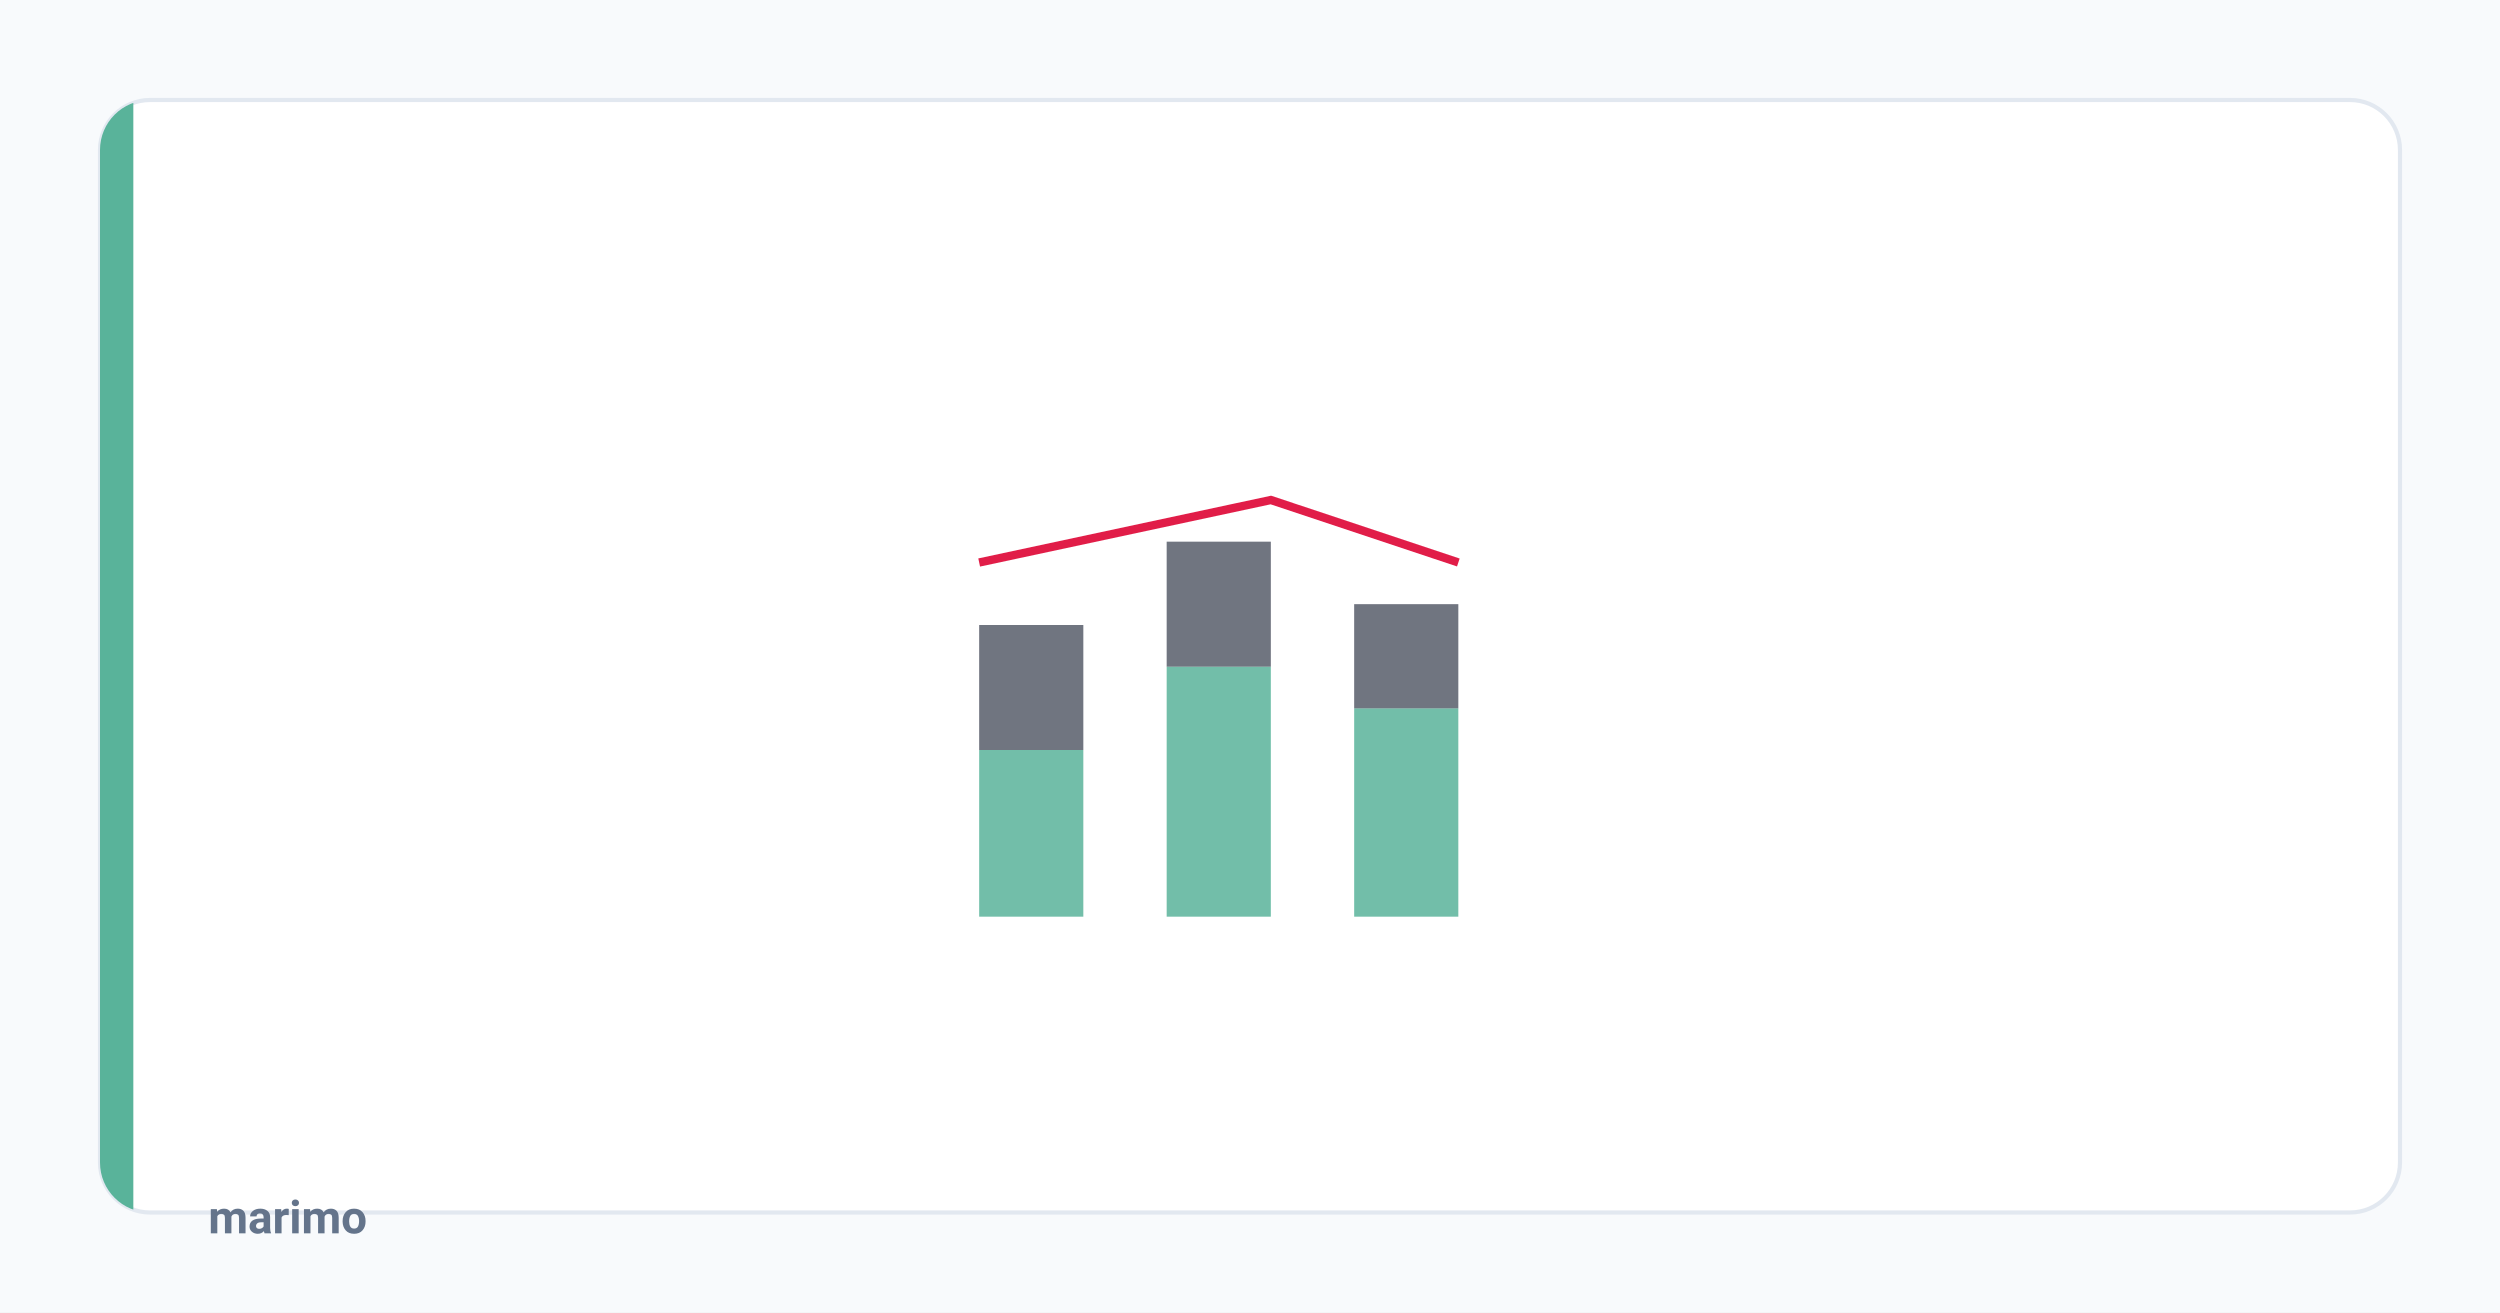
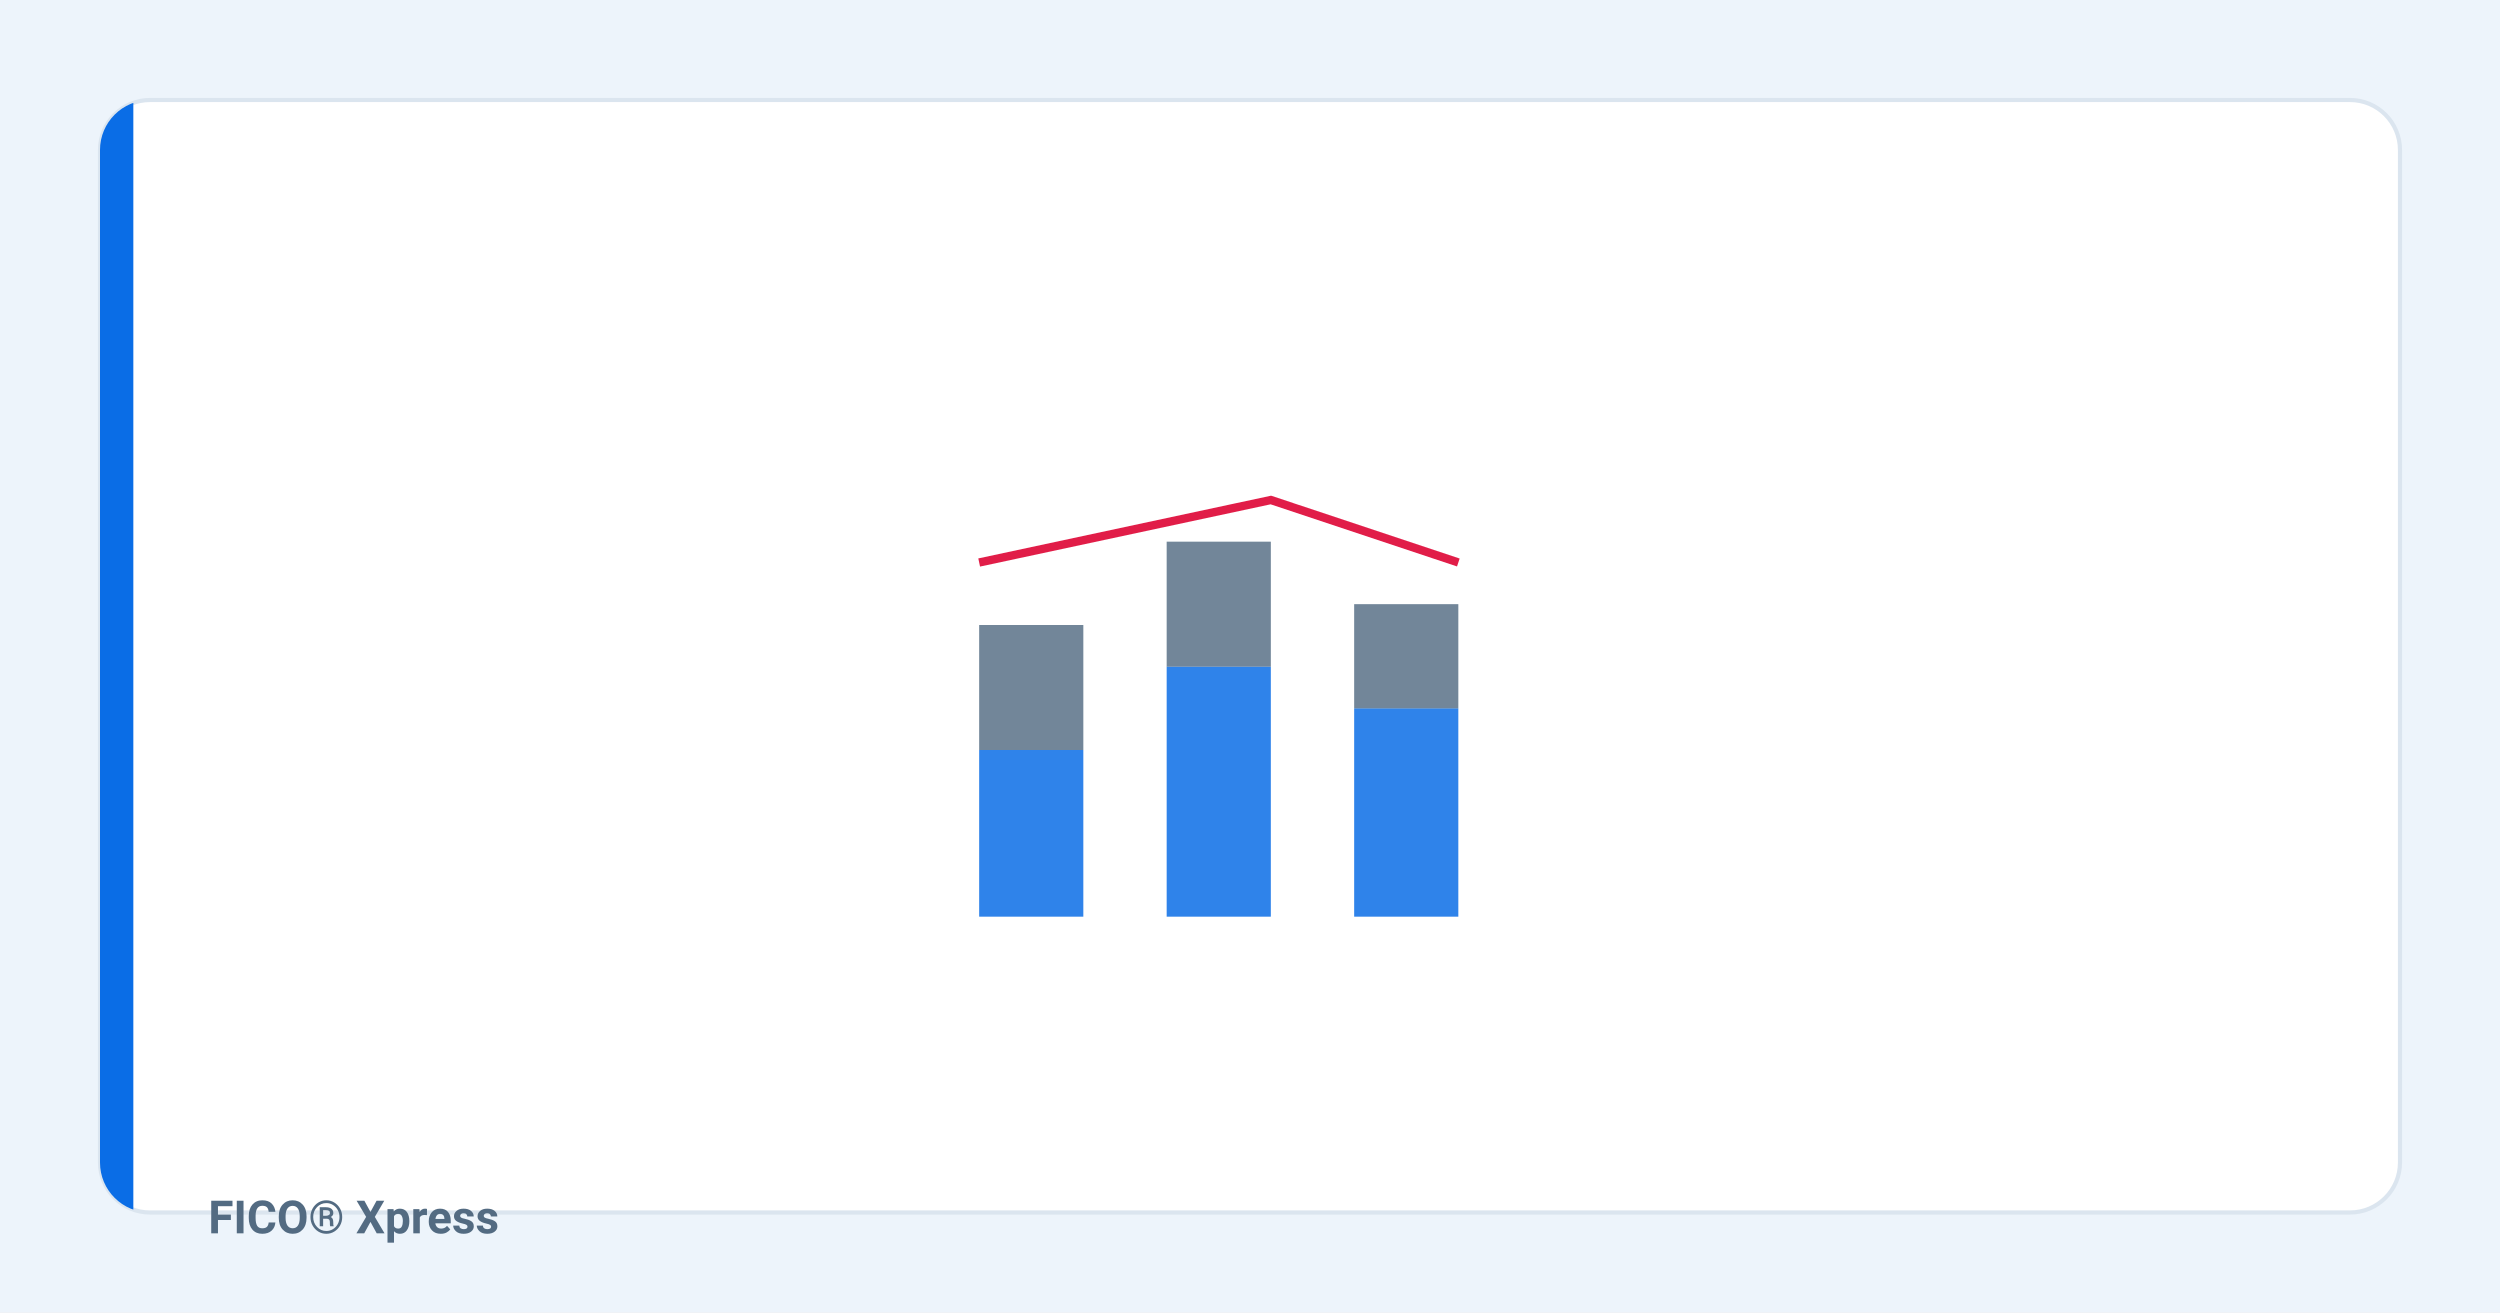
<svg xmlns="http://www.w3.org/2000/svg" width="1200" height="630" viewBox="0 0 1200 630">
  <defs>
    <clipPath id="card">
      <rect x="48" y="48" width="1104" height="534" rx="24" />
    </clipPath>
  </defs>
-   <rect width="1200" height="630" fill="#f8fafc" />
-   <rect x="48" y="48" width="1104" height="534" rx="24" fill="#ffffff" stroke="#e2e8f0" stroke-width="2" />
-   <rect x="48" y="48" width="16" height="534" fill="#59b39a" clip-path="url(#card)" />
+   <rect width="1200" height="630" fill="#edf4fb" />
+   <rect x="48" y="48" width="1104" height="534" rx="24" fill="#ffffff" stroke="#dbe5ef" stroke-width="2" />
+   <rect x="48" y="48" width="16" height="534" fill="#0a6de6" clip-path="url(#card)" />
  <g opacity="0.85">
-     <rect x="470" y="360" width="50" height="80" fill="#59b39a" />
-     <rect x="470" y="300" width="50" height="60" fill="#0f172a" opacity="0.7" />
-     <rect x="560" y="320" width="50" height="120" fill="#59b39a" />
-     <rect x="560" y="260" width="50" height="60" fill="#0f172a" opacity="0.7" />
-     <rect x="650" y="340" width="50" height="100" fill="#59b39a" />
-     <rect x="650" y="290" width="50" height="50" fill="#0f172a" opacity="0.7" />
+     <rect x="470" y="360" width="50" height="80" fill="#0a6de6" />
+     <rect x="470" y="300" width="50" height="60" fill="#123554" opacity="0.7" />
+     <rect x="560" y="320" width="50" height="120" fill="#0a6de6" />
+     <rect x="560" y="260" width="50" height="60" fill="#123554" opacity="0.7" />
+     <rect x="650" y="340" width="50" height="100" fill="#0a6de6" />
+     <rect x="650" y="290" width="50" height="50" fill="#123554" opacity="0.7" />
  </g>
  <polyline points="470,270 610,240 700,270" fill="none" stroke="#e11d48" stroke-width="4" />
-   <text x="100" y="592" fill="#64748b" font-family="ui-sans-serif, system-ui, -apple-system, Segoe UI, Roboto, Arial" font-size="22" font-weight="600">
-     marimo
+   <text x="100" y="592" fill="#536b82" font-family="ui-sans-serif, system-ui, -apple-system, Segoe UI, Roboto, Arial" font-size="22" font-weight="600">
+     FICO® Xpress
  </text>
</svg>
